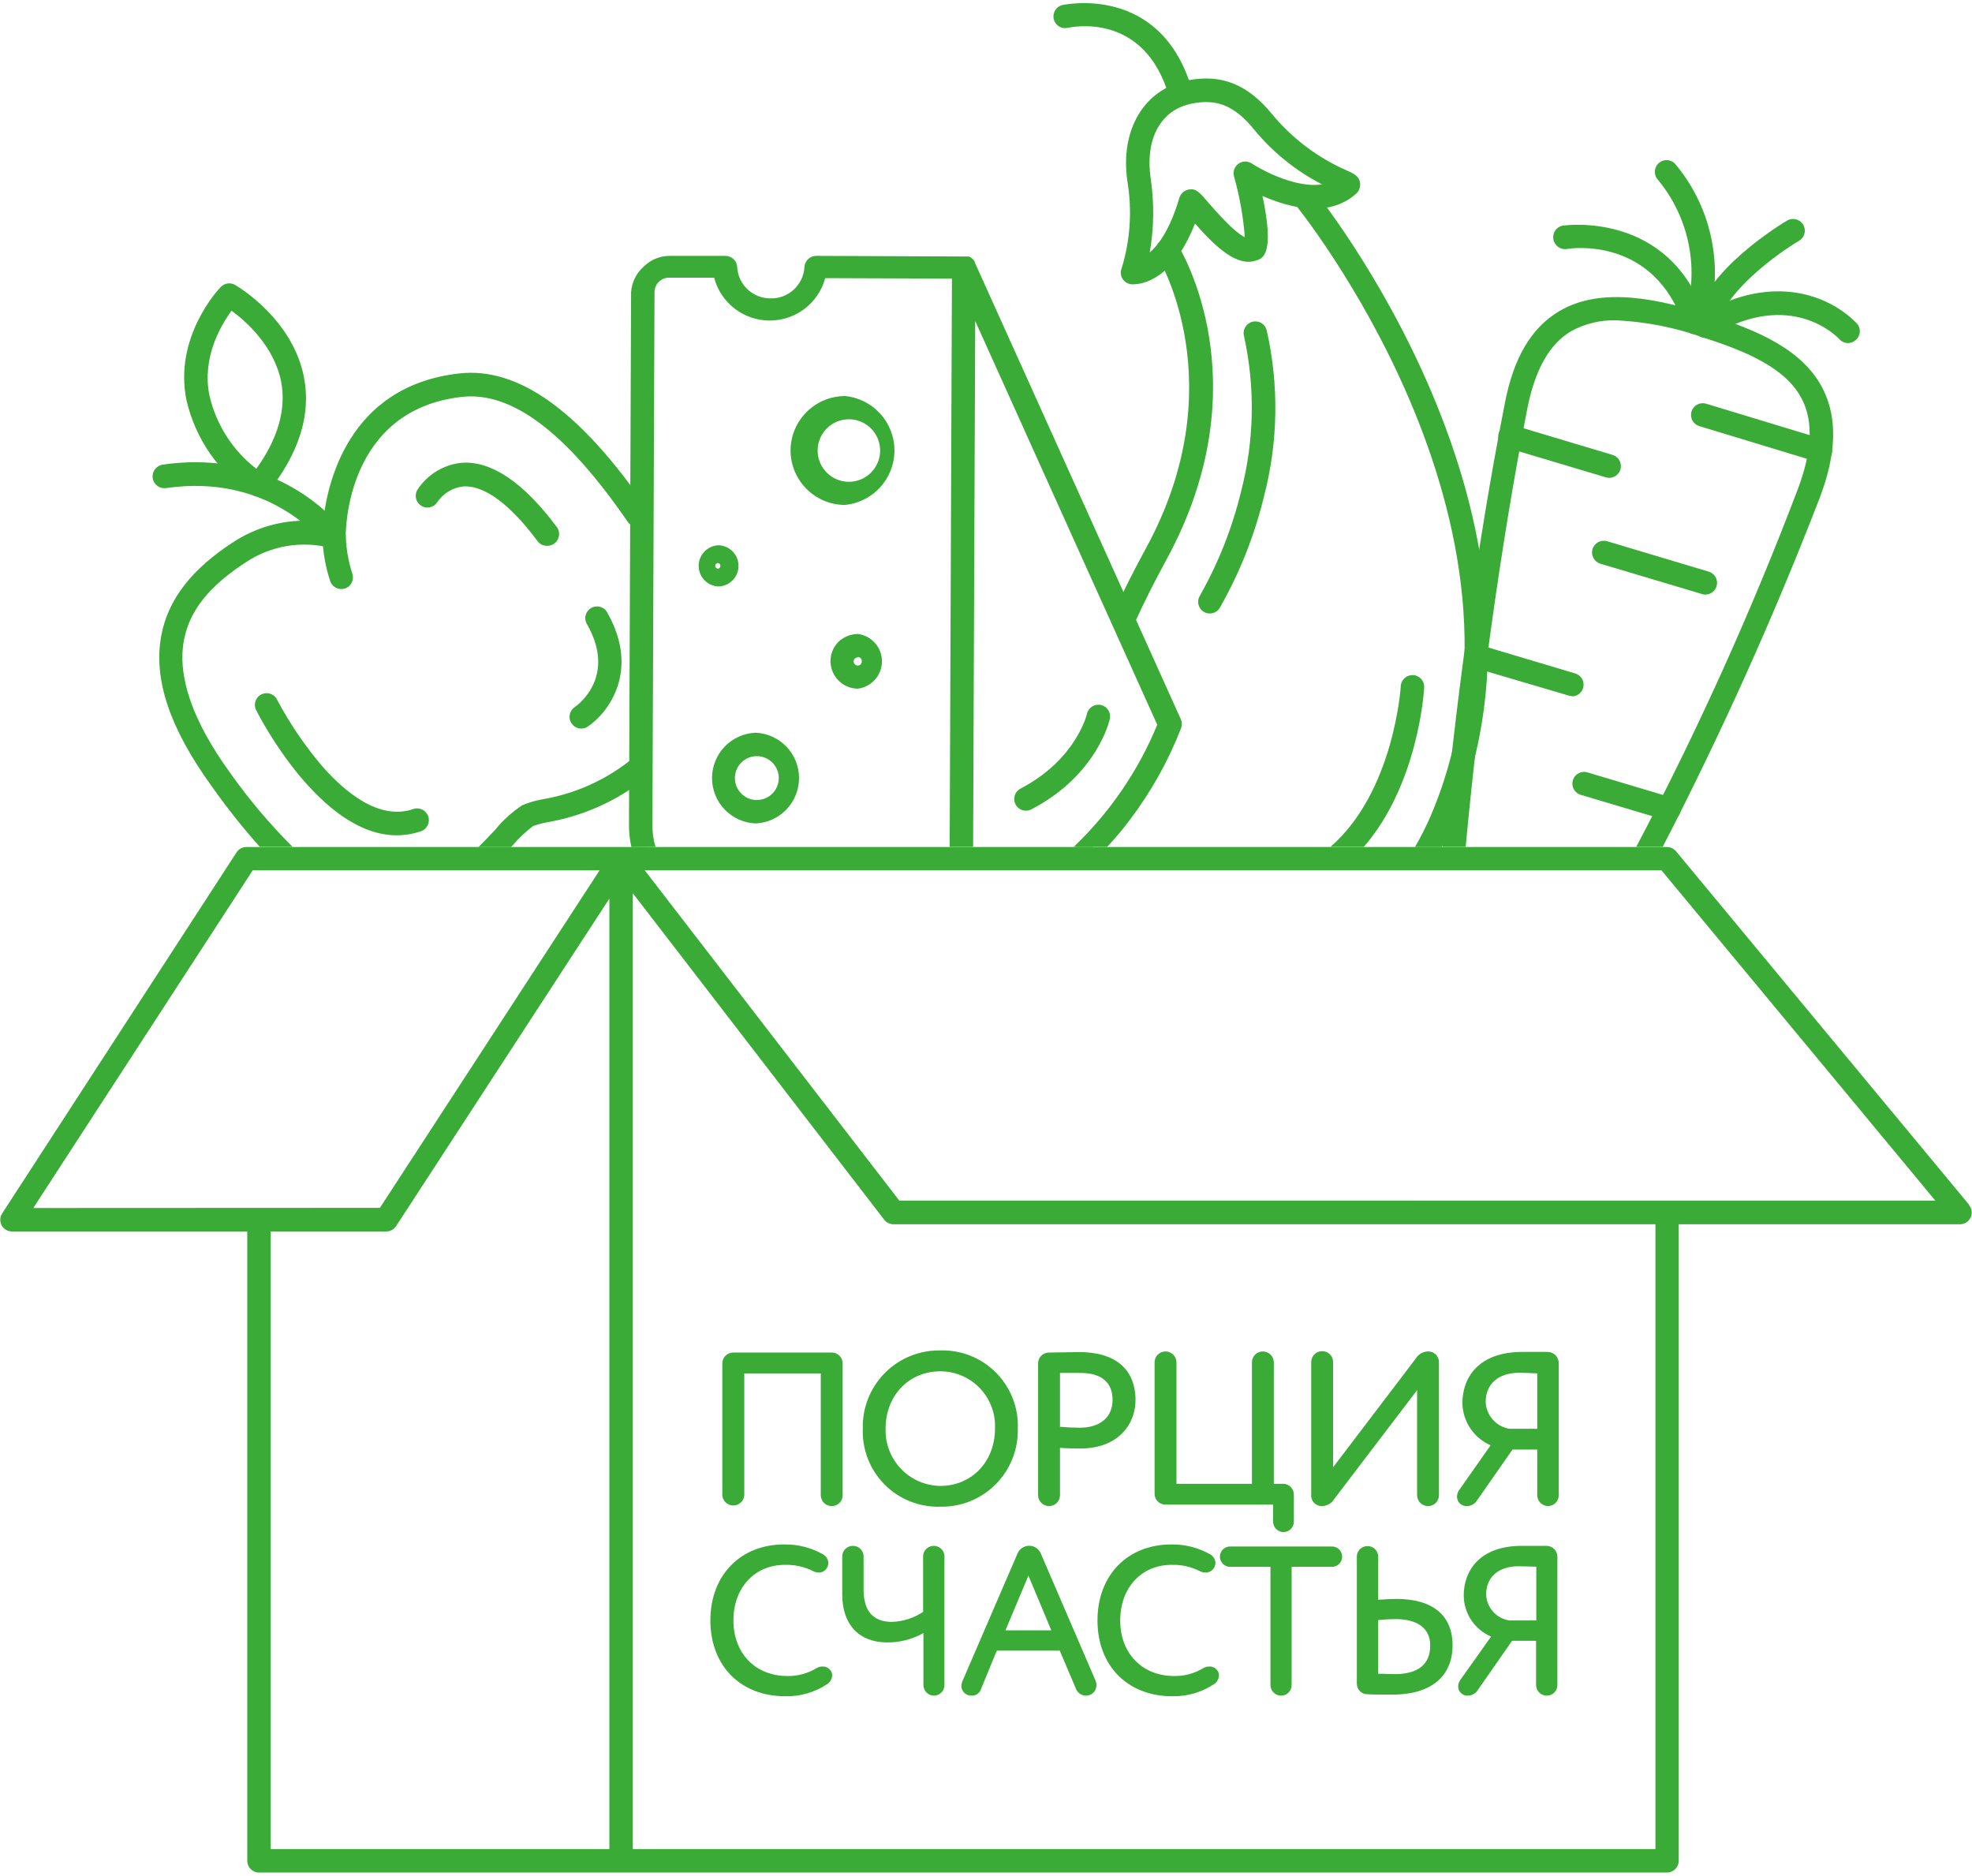
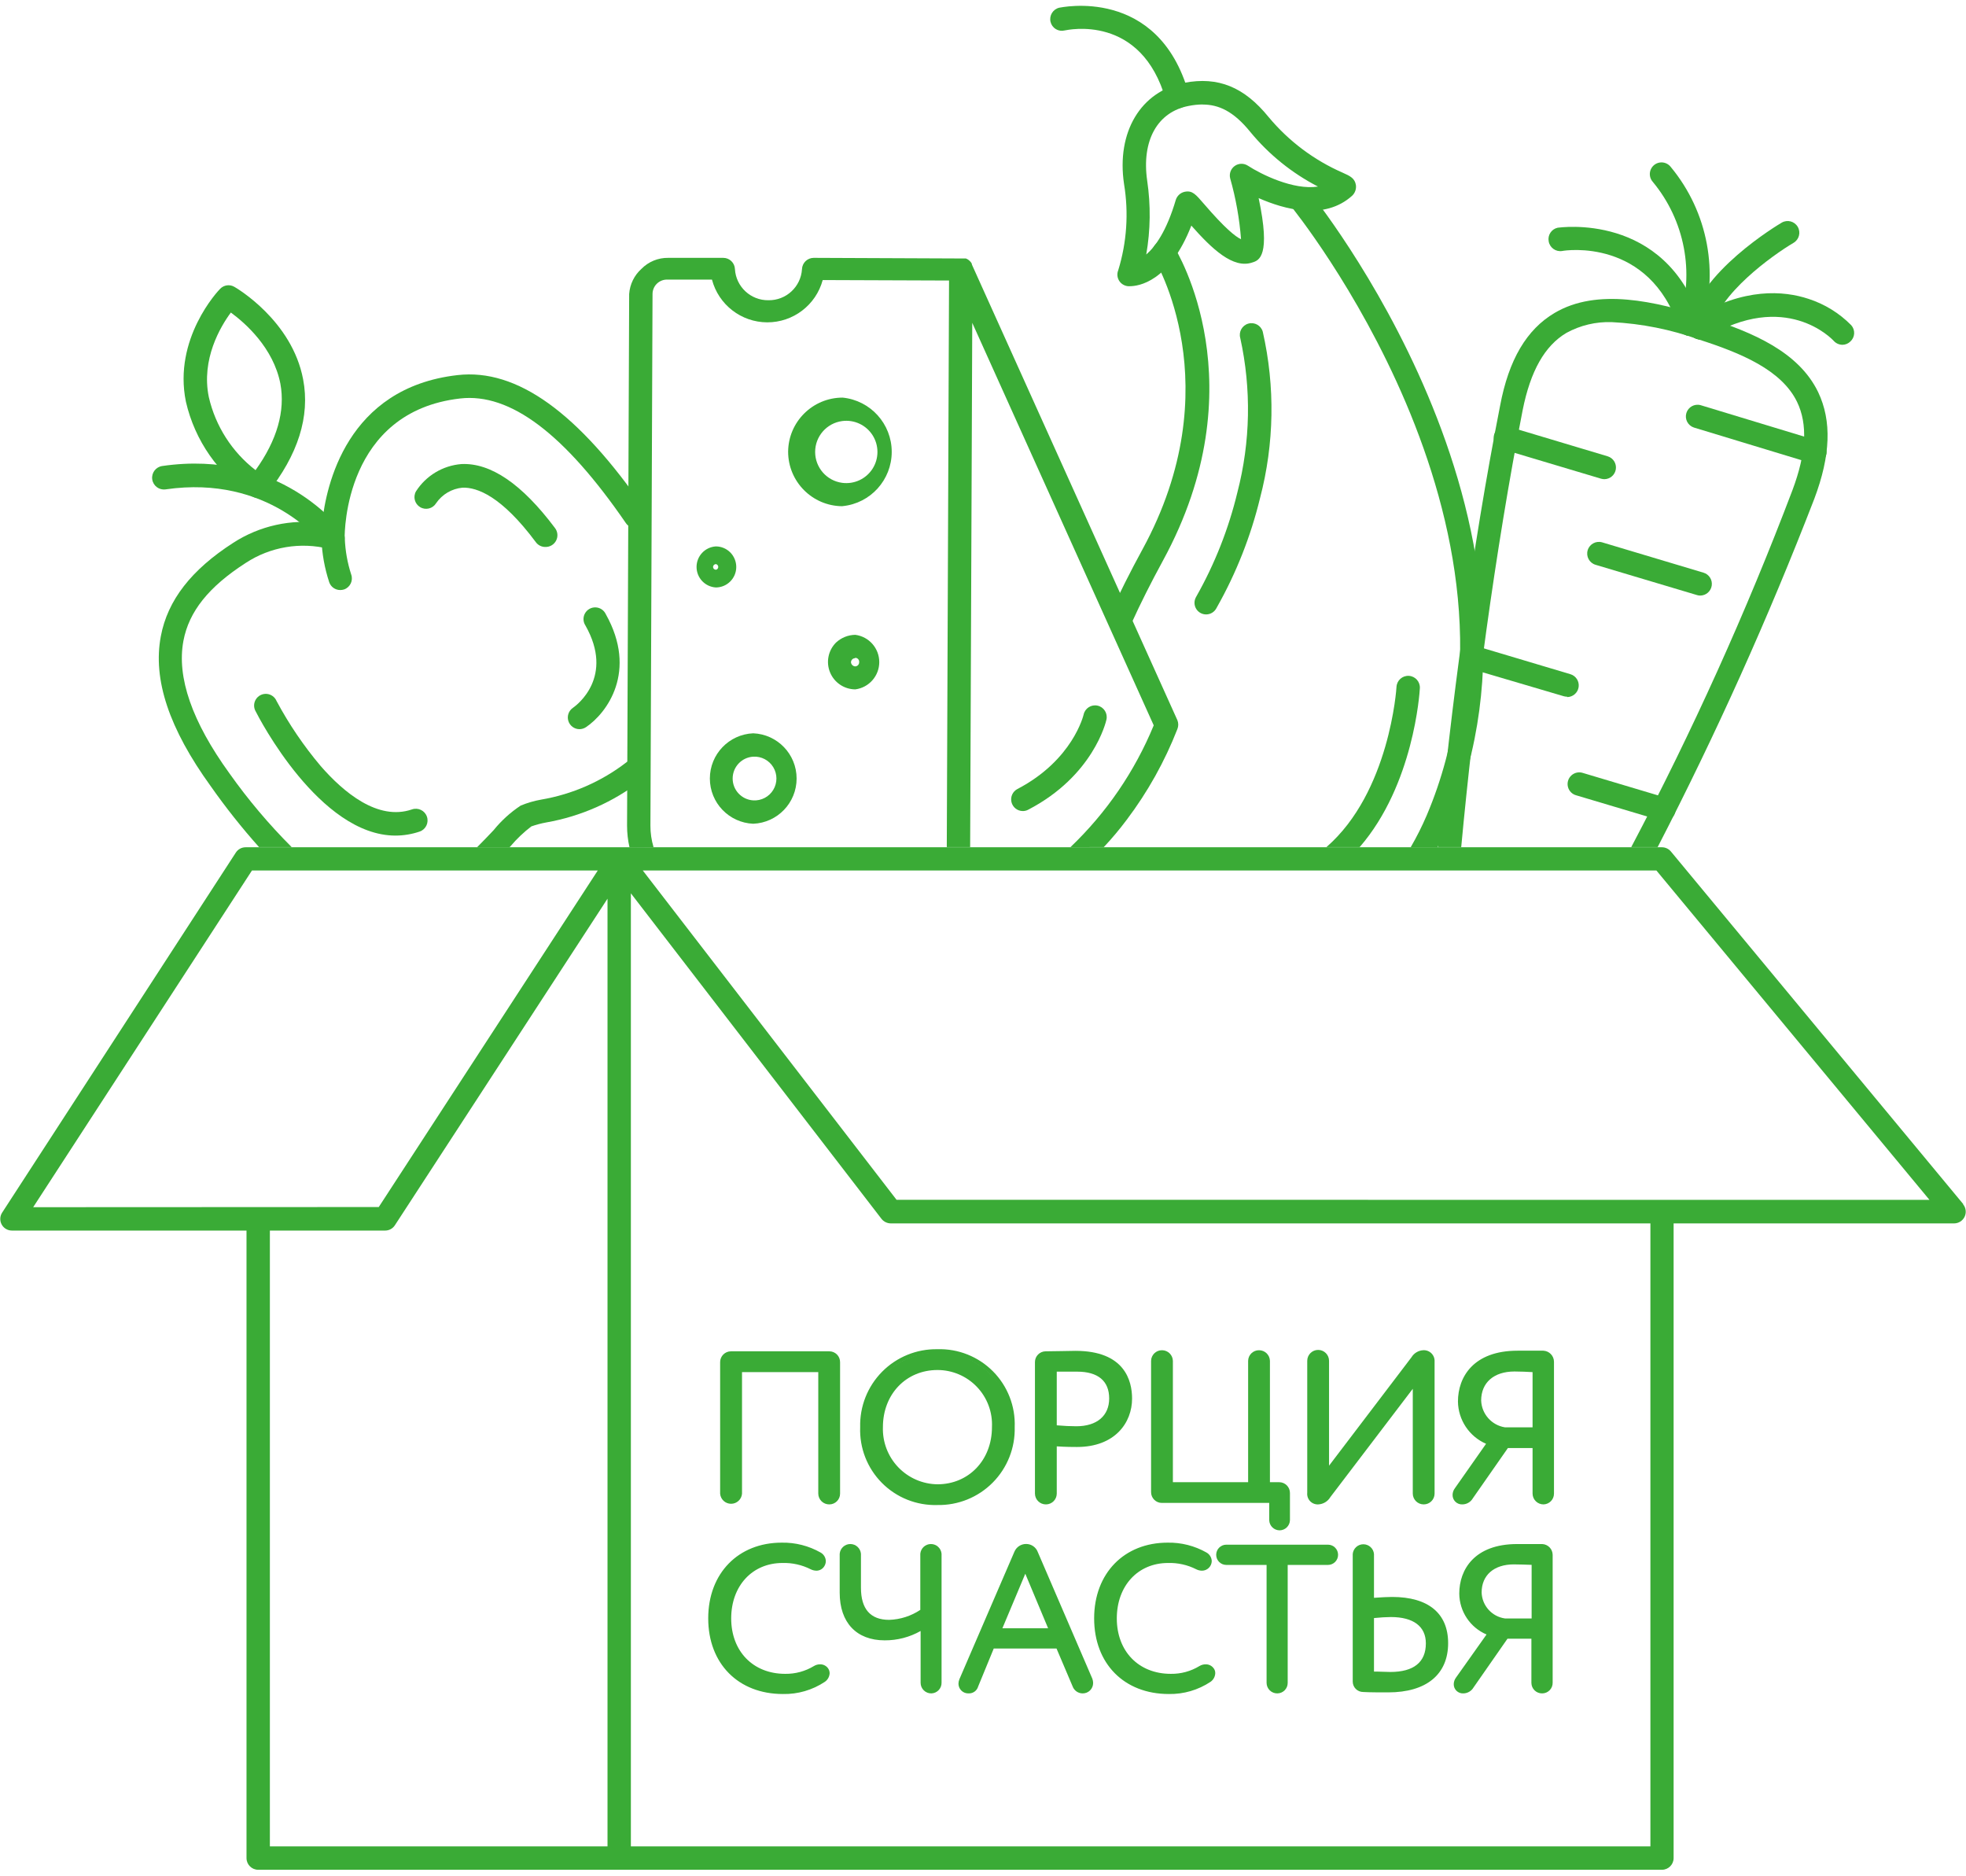
- <svg xmlns="http://www.w3.org/2000/svg" viewBox="0 0 252.42 239.27" width="204" height="194">
+ <svg xmlns="http://www.w3.org/2000/svg" viewBox="0 0 252.42 239.27" width="173" height="165">
  <defs>
    <style>
            .cls-1{fill:#3aab36}
        </style>
  </defs>
  <g id="Слой_2" data-name="Слой 2">
    <g id="Слой_1-2" data-name="Слой 1">
      <path class="cls-1" d="M252.08 153.84l-37.55-45.28a1.5 1.5 0 0 0-1.15-.54H31.54a1.49 1.49 0 0 0-1.26.68l-30 46.21a1.49 1.49 0 0 0 1.26 2.31h30.11v80.55a1.5 1.5 0 0 0 1.5 1.5h180.23a1.5 1.5 0 0 0 1.5-1.5V156.3h36a1.5 1.5 0 0 0 1.16-2.46zm-247.82.38L32.35 111h44.4l-28.12 43.2zM78 236.27H34.65v-79.05h14.8a1.48 1.48 0 0 0 1.25-.68L78 114.62zm133.9 0H81V113.93l32.18 41.79a1.54 1.54 0 0 0 1.19.58h97.53zm-96.79-83L82.53 111h130.14l35.06 42.28z" />
      <path class="cls-1" d="M106.47 173a1.14 1.14 0 0 1 1.14 1.14V191a1.15 1.15 0 0 1-2.3 0v-15.86H95V191a1.16 1.16 0 0 1-2.31 0v-16.89a1.15 1.15 0 0 1 1.16-1.11z" />
      <path class="cls-1" d="M106.48 192.37a1.4 1.4 0 0 1-1.42-1.39v-15.59h-9.79V191a1.41 1.41 0 0 1-2.81 0v-16.89a1.39 1.39 0 0 1 1.39-1.39h12.63a1.38 1.38 0 0 1 1.38 1.39V191a1.38 1.38 0 0 1-1.38 1.37zm-11.71-17.48h10.79V191a.91.91 0 0 0 .92.89.89.89 0 0 0 .88-.89v-16.89a.9.9 0 0 0-.88-.89H93.85a.91.91 0 0 0-.89.89V191a.91.91 0 0 0 1.81 0z" />
      <path class="cls-1" d="M110.69 182.45a9.67 9.67 0 1 1 9.67 9.75 9.46 9.46 0 0 1-9.67-9.75zm2.44 0a7.3 7.3 0 0 0 7.23 7.59c4.34 0 7.23-3.31 7.23-7.59a7.23 7.23 0 0 0-7.23-7.58c-4.12 0-7.23 3.13-7.23 7.58z" />
      <path class="cls-1" d="M120.36 192.45a9.63 9.63 0 0 1-9.92-10 9.75 9.75 0 0 1 9.92-10 9.63 9.63 0 0 1 9.92 10 9.74 9.74 0 0 1-9.92 10zm0-19.5a9.25 9.25 0 0 0-9.42 9.5 9.15 9.15 0 0 0 9.42 9.5 9.25 9.25 0 0 0 9.42-9.5 9.15 9.15 0 0 0-9.42-9.45zm0 17.34a7.59 7.59 0 0 1-7.48-7.84c0-4.54 3.15-7.83 7.48-7.83a7.49 7.49 0 0 1 7.48 7.83c0 4.55-3.14 7.84-7.48 7.84zm0-15.17c-4 0-7 3.08-7 7.33a7.1 7.1 0 0 0 7 7.34c4 0 7-3.09 7-7.34a7 7 0 0 0-7-7.33z" />
      <path class="cls-1" d="M138.08 172.91c5.42 0 7 2.93 7 5.88s-2.2 6-6.83 6c-.76 0-1.89 0-2.84-.11V191a1.15 1.15 0 0 1-2.3 0v-16.89a1.14 1.14 0 0 1 1.13-1.14c1.27-.03 2.98-.06 3.84-.06zm-2.65 9.54c.92.08 1.81.14 2.76.14 2.79 0 4.47-1.44 4.47-3.82s-1.35-3.69-4.36-3.69c-.76 0-2 0-2.87.06z" />
      <path class="cls-1" d="M134.29 192.37a1.4 1.4 0 0 1-1.41-1.39v-16.87a1.38 1.38 0 0 1 1.38-1.39c1.24 0 3-.06 3.82-.06 6.33 0 7.27 3.84 7.27 6.13 0 3.09-2.19 6.21-7.08 6.21-.34 0-1.48 0-2.59-.08V191a1.39 1.39 0 0 1-1.39 1.37zm3.79-19.21c-.87 0-2.57 0-3.81.06a.9.9 0 0 0-.89.89V191a.9.9 0 0 0 1.8 0v-6.61h.27c.93.08 2.07.1 2.82.1 4.86 0 6.58-3.07 6.58-5.71 0-2.09-.85-5.62-6.77-5.62zm.11 9.68c-.85 0-1.71-.05-2.78-.14h-.23v-7.79h.24c.88 0 2.11-.06 2.88-.06 3 0 4.61 1.4 4.61 3.94s-1.81 4.05-4.72 4.05zm-2.51-.62c.95.08 1.74.12 2.51.12 2.64 0 4.22-1.34 4.22-3.57s-1.42-3.44-4.11-3.44h-2.62z" />
      <path class="cls-1" d="M165.37 194.4a1.08 1.08 0 0 1-2.16 0v-2.47h-14a1.14 1.14 0 0 1-1.13-1.14v-16.85a1.15 1.15 0 0 1 2.3 0v15.82h10.12v-15.82a1.15 1.15 0 0 1 2.3 0v15.82h1.44a1.14 1.14 0 0 1 1.13 1.14z" />
      <path class="cls-1" d="M164.29 195.7a1.34 1.34 0 0 1-1.33-1.3v-2.22h-13.79a1.38 1.38 0 0 1-1.38-1.39v-16.85a1.39 1.39 0 0 1 1.41-1.36 1.4 1.4 0 0 1 1.39 1.36v15.58h9.66v-15.58a1.39 1.39 0 0 1 1.41-1.36 1.4 1.4 0 0 1 1.39 1.36v15.58h1.19a1.38 1.38 0 0 1 1.38 1.38v3.5a1.34 1.34 0 0 1-1.33 1.3zm-15.09-22.62a.9.9 0 0 0-.91.86v16.85a.89.89 0 0 0 .88.89h14.29v2.72a.83.83 0 0 0 1.66 0v-3.5a.89.89 0 0 0-.88-.88h-1.69v-16.08a.89.89 0 0 0-.89-.86.9.9 0 0 0-.91.86V190h-10.66v-16.06a.89.89 0 0 0-.89-.86z" />
      <path class="cls-1" d="M183.94 191a1.15 1.15 0 0 1-2.3 0v-14.21l-11 14.49a1.66 1.66 0 0 1-1.35.84 1.11 1.11 0 0 1-1.17-1.24v-16.94a1.15 1.15 0 0 1 1.17-1.11 1.14 1.14 0 0 1 1.13 1.11v14.2l11-14.49a1.62 1.62 0 0 1 1.3-.82 1.13 1.13 0 0 1 1.22 1.22z" />
      <path class="cls-1" d="M182.8 192.37a1.4 1.4 0 0 1-1.41-1.39v-13.45l-10.58 13.9a1.91 1.91 0 0 1-1.55.94 1.35 1.35 0 0 1-1.42-1.49v-16.94a1.4 1.4 0 0 1 2.8 0v13.46l10.58-13.91a1.88 1.88 0 0 1 1.5-.91 1.38 1.38 0 0 1 1.47 1.47V191a1.39 1.39 0 0 1-1.39 1.37zm-.91-16.32V191a.9.9 0 0 0 1.8 0v-16.95a.88.88 0 0 0-1-1c-.46 0-.75.27-1.1.72l-11.48 15.08v-14.91a.88.88 0 0 0-.88-.86.91.91 0 0 0-.92.86v16.94c0 .45.16 1 .92 1 .43 0 .75-.2 1.15-.74z" />
      <path class="cls-1" d="M198.18 172.94a1.17 1.17 0 0 1 1.14 1.17V191a1.15 1.15 0 0 1-2.3 0v-6.09h-3.55l-4.58 6.55a1.31 1.31 0 0 1-1.13.68.94.94 0 0 1-1-1 1.2 1.2 0 0 1 .25-.71l4.22-6a5.69 5.69 0 0 1-3.74-5.31c0-3.41 2.28-6.28 7.4-6.28.91.05 2.21.1 3.29.1zm-1.16 2.2c-.62 0-1.76-.08-2.57-.08-3 0-4.53 1.73-4.53 4a3.84 3.84 0 0 0 3.28 3.68h3.8z" />
      <path class="cls-1" d="M198.19 192.37a1.4 1.4 0 0 1-1.42-1.39v-5.84h-3.17l-4.5 6.45a1.56 1.56 0 0 1-1.34.78 1.2 1.2 0 0 1-1.26-1.22 1.47 1.47 0 0 1 .3-.86l4-5.7a6 6 0 0 1-3.61-5.42c0-3.16 2-6.53 7.65-6.53h3.31a1.43 1.43 0 0 1 1.37 1.42V191a1.38 1.38 0 0 1-1.33 1.37zm-4.85-7.73h3.93V191a.91.91 0 0 0 .92.89.89.89 0 0 0 .88-.89v-16.89a.92.92 0 0 0-.89-.92h-3.3c-4.48 0-7.15 2.25-7.15 6a5.49 5.49 0 0 0 3.59 5.08l.29.12-4.41 6.22a1 1 0 0 0-.2.56.7.7 0 0 0 .76.72 1.07 1.07 0 0 0 .93-.56zm3.93-1.67h-4.07a4.11 4.11 0 0 1-3.53-3.93c0-2.57 1.88-4.23 4.78-4.23.75 0 1.75 0 2.41.07h.41zm-2.82-7.66c-2.64 0-4.28 1.42-4.28 3.73a3.62 3.62 0 0 0 3.07 3.44h3.53v-7.09c-.66-.04-1.61-.08-2.32-.08z" />
      <path class="cls-1" d="M104.12 200.47a7.68 7.68 0 0 0-3.73-.84c-4 0-6.84 3-6.84 7.37s2.92 7.36 7.18 7.36a7.14 7.14 0 0 0 3.81-1 1.29 1.29 0 0 1 .66-.18 1 1 0 0 1 .79.37.82.82 0 0 1 .19.52 1.19 1.19 0 0 1-.5.9 9.19 9.19 0 0 1-5.16 1.52c-5.52 0-9.34-3.73-9.34-9.46 0-5.29 3.42-9.47 9.18-9.47a9.51 9.51 0 0 1 4.84 1.23 1.07 1.07 0 0 1 .55.9 1 1 0 0 1-.15.5.92.92 0 0 1-.84.47 1.35 1.35 0 0 1-.64-.19z" />
      <path class="cls-1" d="M100.52 216.71c-5.73 0-9.59-3.9-9.59-9.71s3.88-9.72 9.43-9.72a9.73 9.73 0 0 1 5 1.27 1.3 1.3 0 0 1 .67 1.11 1.28 1.28 0 0 1-.19.64 1.19 1.19 0 0 1-1 .58 1.72 1.72 0 0 1-.75-.18 7.56 7.56 0 0 0-3.62-.81c-3.88 0-6.59 2.93-6.59 7.12s2.79 7.11 6.93 7.11a6.92 6.92 0 0 0 3.69-1 1.48 1.48 0 0 1 .78-.22 1.23 1.23 0 0 1 1 .46 1.1 1.1 0 0 1 .24.68 1.42 1.42 0 0 1-.61 1.1 9.36 9.36 0 0 1-5.39 1.57zm-.16-18.93c-5.34 0-8.93 3.7-8.93 9.22s3.66 9.21 9.09 9.21a8.86 8.86 0 0 0 5-1.48.9.9 0 0 0 .4-.69.57.57 0 0 0-.13-.36.74.74 0 0 0-.6-.28.93.93 0 0 0-.52.15 7.49 7.49 0 0 1-4 1.06c-4.44 0-7.43-3.06-7.43-7.61s2.92-7.62 7.09-7.62a8 8 0 0 1 3.85.87 1.11 1.11 0 0 0 .52.13.67.67 0 0 0 .62-.35.7.7 0 0 0 .12-.37.85.85 0 0 0-.43-.69 9.27 9.27 0 0 0-4.65-1.19z" />
      <path class="cls-1" d="M114.16 207.47a7.9 7.9 0 0 0 4.29-1.39v-7.34a1.12 1.12 0 0 1 2.23 0v16.54a1.12 1.12 0 0 1-2.23 0v-7.13a8.67 8.67 0 0 1-4.87 1.42c-2.92 0-5.52-1.58-5.52-5.86v-5a1.12 1.12 0 0 1 2.23 0v4.36c0 3.22 1.63 4.4 3.87 4.4z" />
      <path class="cls-1" d="M119.58 216.63a1.36 1.36 0 0 1-1.38-1.35v-6.66a9.26 9.26 0 0 1-4.62 1.2c-3.61 0-5.77-2.28-5.77-6.11v-5a1.37 1.37 0 0 1 2.73 0v4.36c0 2.73 1.22 4.12 3.62 4.12a7.63 7.63 0 0 0 4-1.28v-7.2a1.37 1.37 0 0 1 2.73 0v16.54a1.35 1.35 0 0 1-1.31 1.38zm-.88-9v7.62a.87.87 0 0 0 1.73 0v-16.51a.85.85 0 0 0-.85-.83.87.87 0 0 0-.88.83v7.47l-.11.07a8.15 8.15 0 0 1-4.43 1.44c-1.88 0-4.12-.8-4.12-4.62v-4.36a.85.85 0 0 0-.85-.83.87.87 0 0 0-.88.83v5c0 5.07 3.69 5.61 5.27 5.61a8.43 8.43 0 0 0 4.72-1.35z" />
      <path class="cls-1" d="M135.77 210.62h-8.39l-2.11 5a1 1 0 0 1-1 .73 1 1 0 0 1-1-1 1.53 1.53 0 0 1 .11-.47l7-16.34a1.36 1.36 0 0 1 1.28-.89 1.34 1.34 0 0 1 1.27.89l7 16.26a1.36 1.36 0 0 1 .08.44 1.08 1.08 0 0 1-1.08 1.13 1.12 1.12 0 0 1-1-.73zm-4.18-10l-3.32 7.86h6.63z" />
      <path class="cls-1" d="M139 216.63a1.37 1.37 0 0 1-1.28-.89l-2.07-4.87h-8.06l-2 4.87a1.22 1.22 0 0 1-1.23.89 1.25 1.25 0 0 1-1.3-1.27 1.69 1.69 0 0 1 .12-.55l7.06-16.36a1.62 1.62 0 0 1 1.52-1 1.59 1.59 0 0 1 1.49 1.05l7 16.25a1.64 1.64 0 0 1 .1.54 1.33 1.33 0 0 1-1.35 1.34zm-11.74-6.26h8.72l2.2 5.18a.87.87 0 0 0 .82.58.83.83 0 0 0 .83-.88 1 1 0 0 0-.07-.36l-7-16.24a1.11 1.11 0 0 0-2.1 0l-7 16.32a1.39 1.39 0 0 0-.09.38.75.75 0 0 0 .8.77c.32 0 .58-.09.77-.58zm8.07-1.6h-7.43l3.69-8.76zm-6.63-.5h5.87l-2.93-7z" />
      <path class="cls-1" d="M153.67 200.47a7.74 7.74 0 0 0-3.74-.84c-4 0-6.83 3-6.83 7.37s2.92 7.36 7.18 7.36a7.14 7.14 0 0 0 3.81-1 1.27 1.27 0 0 1 .66-.18 1 1 0 0 1 .79.37.8.8 0 0 1 .18.52 1.16 1.16 0 0 1-.5.9 9.16 9.16 0 0 1-5.15 1.52c-5.53 0-9.34-3.73-9.34-9.46 0-5.29 3.42-9.47 9.18-9.47a9.54 9.54 0 0 1 4.84 1.23 1.09 1.09 0 0 1 .55.9.89.89 0 0 1-.16.5.92.92 0 0 1-.84.47 1.34 1.34 0 0 1-.63-.19z" />
      <path class="cls-1" d="M150.07 216.71c-5.74 0-9.59-3.9-9.59-9.71s3.88-9.72 9.43-9.72a9.75 9.75 0 0 1 5 1.27 1.32 1.32 0 0 1 .67 1.11 1.26 1.26 0 0 1-1.25 1.22 1.65 1.65 0 0 1-.74-.18 7.53 7.53 0 0 0-3.62-.81c-3.87 0-6.58 2.93-6.58 7.12s2.78 7.11 6.93 7.11a6.88 6.88 0 0 0 3.68-1 1.51 1.51 0 0 1 .79-.22 1.23 1.23 0 0 1 1 .46 1 1 0 0 1 .24.68 1.41 1.41 0 0 1-.6 1.1 9.38 9.38 0 0 1-5.36 1.57zm-.16-18.93c-5.34 0-8.93 3.7-8.93 9.22s3.65 9.21 9.09 9.21a8.86 8.86 0 0 0 5-1.48.92.92 0 0 0 .39-.69.52.52 0 0 0-.13-.36.73.73 0 0 0-.59-.28 1 1 0 0 0-.53.15 7.55 7.55 0 0 1-3.94 1.06c-4.45 0-7.43-3.06-7.43-7.61s2.91-7.62 7.08-7.62a8 8 0 0 1 3.85.87 1.14 1.14 0 0 0 .52.13.69.69 0 0 0 .63-.35.7.7 0 0 0 .12-.37.86.86 0 0 0-.44-.69 9.23 9.23 0 0 0-4.69-1.19z" />
      <path class="cls-1" d="M165.08 215.28a1.12 1.12 0 0 1-2.23 0v-15.39h-5.42a1.05 1.05 0 0 1 0-2.1h13.07a1.05 1.05 0 0 1 0 2.1h-5.42z" />
      <path class="cls-1" d="M164 216.63a1.36 1.36 0 0 1-1.38-1.35v-15.14h-5.17a1.3 1.3 0 0 1 0-2.6h13.05a1.3 1.3 0 0 1 0 2.6h-5.17v15.14a1.34 1.34 0 0 1-1.33 1.35zM157.43 198a.8.8 0 0 0 0 1.6h5.67v15.64a.87.87 0 0 0 1.73 0v-15.6h5.67a.8.8 0 0 0 0-1.6z" />
      <path class="cls-1" d="M175 216.2a1.09 1.09 0 0 1-1.1-1.1v-16.36a1.12 1.12 0 0 1 2.23 0v5.89c1-.08 2-.13 2.58-.13 4.76 0 6.94 2.21 6.94 5.68 0 3.86-2.73 6.07-7.44 6.07-1.07 0-2.21-.02-3.21-.05zm1.13-2.13c.71 0 1.5.08 2.34.08 3 0 4.82-1.26 4.82-3.92 0-2.39-1.77-3.63-4.74-3.63a21.91 21.91 0 0 0-2.42.16z" />
      <path class="cls-1" d="M178.24 216.5c-1.18 0-2.4 0-3.21-.05a1.34 1.34 0 0 1-1.35-1.35v-16.36a1.37 1.37 0 0 1 2.73 0v5.62c1-.07 1.79-.11 2.33-.11 4.64 0 7.19 2.1 7.19 5.93 0 4.02-2.8 6.32-7.69 6.32zm-3.18-18.59a.87.87 0 0 0-.88.83v16.36a.84.84 0 0 0 .85.85c.81 0 2 .05 3.2.05 4.57 0 7.19-2.12 7.19-5.82s-2.31-5.43-6.69-5.43c-.57 0-1.51 0-2.56.13h-.27v-6.16a.85.85 0 0 0-.84-.81zm3.44 16.49c-.61 0-1.19 0-1.74-.05h-.85v-7.77h.22a23.42 23.42 0 0 1 2.45-.16c3.17 0 5 1.42 5 3.88-.01 2.62-1.81 4.1-5.08 4.1zm-2.09-.57h.37c.54 0 1.12.05 1.72.05 3 0 4.57-1.24 4.57-3.67 0-2.18-1.6-3.38-4.49-3.38-.58 0-1.38.05-2.17.13z" />
      <path class="cls-1" d="M198 197.76a1.15 1.15 0 0 1 1.11 1.14v16.38a1.12 1.12 0 0 1-2.24 0v-5.92h-3.45l-4.42 6.37a1.27 1.27 0 0 1-1.1.65.91.91 0 0 1-1-.94 1.2 1.2 0 0 1 .24-.69l4.1-5.78a5.55 5.55 0 0 1-3.63-5.16c0-3.31 2.21-6.1 7.18-6.1.87 0 2.13.05 3.21.05zm-1.13 2.13c-.6 0-1.71-.07-2.5-.07-2.86 0-4.39 1.68-4.39 3.86a3.73 3.73 0 0 0 3.18 3.58h3.71z" />
      <path class="cls-1" d="M198 216.63a1.36 1.36 0 0 1-1.38-1.35v-5.67h-3.07l-4.36 6.26a1.54 1.54 0 0 1-1.31.76 1.17 1.17 0 0 1-1.23-1.19 1.45 1.45 0 0 1 .29-.84l3.92-5.53a5.76 5.76 0 0 1-3.5-5.26c0-3.07 1.95-6.35 7.43-6.35H198a1.4 1.4 0 0 1 1.35 1.38v16.39a1.35 1.35 0 0 1-1.35 1.4zm-4.7-7.52h3.82v6.17a.87.87 0 0 0 1.74 0v-16.39a.88.88 0 0 0-.86-.89h-3.21c-4.34 0-6.93 2.19-6.93 5.85a5.34 5.34 0 0 0 3.48 4.93l.29.11-4.29 6.05a1 1 0 0 0-.19.54.66.66 0 0 0 .73.69 1 1 0 0 0 .89-.54zm3.82-1.6h-4a4 4 0 0 1-3.43-3.83c0-2.5 1.82-4.11 4.64-4.11.7 0 1.64 0 2.26.06h.49zm-2.75-7.44c-2.55 0-4.14 1.38-4.14 3.61a3.48 3.48 0 0 0 3 3.33h3.42v-6.88c-.65-.02-1.65-.06-2.31-.06z" />
      <path class="cls-1" d="M143.88 80.21a1.57 1.57 0 0 1-.62-.13 1.51 1.51 0 0 1-.74-2c1.2-2.65 2.6-5.43 4.15-8.27 11.47-21 1.6-37.18 1.5-37.34a1.5 1.5 0 0 1 2.54-1.6c.45.72 10.89 17.83-1.41 40.38-1.51 2.77-2.88 5.49-4.05 8.07a1.49 1.49 0 0 1-1.37.89z" />
      <path class="cls-1" d="M145.05 36h-.21a1.51 1.51 0 0 1-1.15-.7 1.48 1.48 0 0 1-.12-1.34 24.22 24.22 0 0 0 .75-11.07c-1-6.69 2.15-11.9 7.73-13 4.35-.83 7.7.53 10.85 4.42a25.86 25.86 0 0 0 9.47 7.11c1 .44 1.59.74 1.72 1.61a1.58 1.58 0 0 1-.49 1.36c-3.54 3.19-8.7 1.75-12 .3 1.58 7.43.06 8-.8 8.26-2.47.86-5.2-1.74-7.84-4.73-2.84 7.28-6.84 7.78-7.91 7.78zm9.37-23.33a9.52 9.52 0 0 0-1.81.19c-4 .77-6.06 4.44-5.32 9.59a29.79 29.79 0 0 1-.12 9.48c1.16-1 2.61-3 3.79-7a1.54 1.54 0 0 1 1.14-1.05c1-.2 1.41.32 2.51 1.59 2.64 3.07 4 4.16 4.73 4.5a39.74 39.74 0 0 0-1.39-7.8 1.5 1.5 0 0 1 2.27-1.64c1.67 1.09 5.84 3.17 9 2.68a27.77 27.77 0 0 1-8.68-7c-2.17-2.69-4.1-3.53-6.12-3.53zm-2.09-1.28z" />
      <path class="cls-1" d="M151.14 13.2a1.51 1.51 0 0 1-1.45-1.09c-3.14-11.15-12.64-9-13-8.94a1.49 1.49 0 0 1-1.81-1.11A1.51 1.51 0 0 1 136 .25c.12 0 12.7-2.84 16.62 11a1.49 1.49 0 0 1-1 1.85 1.39 1.39 0 0 1-.48.1z" />
      <path class="cls-1" d="M154.87 78.13a1.49 1.49 0 0 1-1.32-2.21l.06-.11a51.74 51.74 0 0 0 5.26-13.34 42.52 42.52 0 0 0 .37-19.82 1.5 1.5 0 0 1 2.89-.81 44.93 44.93 0 0 1-.35 21.36 54.82 54.82 0 0 1-5.53 14l-.06.11a1.49 1.49 0 0 1-1.32.82z" />
      <path class="cls-1" d="M108.13 64.24a7 7 0 0 1-6.94-7 7 7 0 0 1 7-6.94 7 7 0 0 1 0 13.93zm0-10.93a4 4 0 0 0 0 7.93 4 4 0 1 0 0-7.93z" />
      <path class="cls-1" d="M96.71 105a5.81 5.81 0 0 1 0-11.61 5.81 5.81 0 0 1 0 11.61zm0-8.61a2.81 2.81 0 0 0 0 5.61 2.81 2.81 0 1 0 0-5.61z" />
      <path class="cls-1" d="M109.79 87.75a3.52 3.52 0 0 1-2.46-6 3.7 3.7 0 0 1 2.49-1 3.53 3.53 0 0 1 0 7zm0-4a.53.53 0 0 0-.53.52.58.58 0 0 0 .53.53.52.52 0 0 0 .52-.52.51.51 0 0 0-.52-.58z" />
      <path class="cls-1" d="M91.91 74.67a2.64 2.64 0 0 1 0-5.27 2.62 2.62 0 0 1 1.86.78 2.65 2.65 0 0 1 .76 1.87 2.63 2.63 0 0 1-2.63 2.62zm0-3a.36.36 0 0 0-.25.11.36.36 0 0 0-.11.26.34.34 0 0 0 .11.25c.06.07.17.08.25.11a.37.37 0 0 0 0-.73z" />
      <path class="cls-1" d="M131.32 103.37a1.5 1.5 0 0 1-.69-2.83c7.12-3.71 8.49-9.5 8.5-9.56a1.5 1.5 0 1 1 2.93.65c-.06.29-1.69 7.23-10.05 11.57a1.44 1.44 0 0 1-.69.17z" />
      <path class="cls-1" d="M42.73 69.88a1.49 1.49 0 0 1-1.21-.61c-.3-.4-7-9.12-20.26-7.19a1.5 1.5 0 0 1-.43-3c15.14-2.2 22.79 8 23.1 8.38a1.5 1.5 0 0 1-1.2 2.39z" />
      <path class="cls-1" d="M33.12 63.18a1.54 1.54 0 0 1-.77-.21 19.78 19.78 0 0 1-8.48-12.14c-1.66-8.09 4.13-14.24 4.39-14.49a1.49 1.49 0 0 1 1.83-.26c.3.17 7.41 4.34 8.83 11.88.91 4.75-.65 9.68-4.62 14.66a1.53 1.53 0 0 1-1.18.56zm-3.48-23.8c-1.34 1.81-3.83 6-2.83 10.85a16.55 16.55 0 0 0 6 9.38C35.58 55.76 36.64 52 36 48.52c-.9-4.63-4.54-7.81-6.36-9.14z" />
      <path class="cls-1" d="M50.78 106.52c-9.76 0-17.58-15.2-17.94-15.92a1.5 1.5 0 1 1 2.67-1.35 48.2 48.2 0 0 0 5.67 8.35c2.93 3.36 7.33 7.06 11.71 5.56a1.5 1.5 0 0 1 1 2.84 9.73 9.73 0 0 1-3.11.52z" />
      <path class="cls-1" d="M74.4 92.86a1.5 1.5 0 0 1-.84-2.74c.56-.39 5.32-4 1.61-10.56a1.5 1.5 0 1 1 2.61-1.46c4.12 7.34.14 12.7-2.54 14.5a1.54 1.54 0 0 1-.84.26z" />
      <path class="cls-1" d="M70 69.47a1.49 1.49 0 0 1-1.2-.61c-4.42-5.94-7.56-7.06-9.41-7a4.61 4.61 0 0 0-3.4 2 1.5 1.5 0 0 1-2.58-1.53 7.65 7.65 0 0 1 5.83-3.5c3.76-.18 7.78 2.56 12 8.19A1.51 1.51 0 0 1 70 69.47z" />
      <path class="cls-1" d="M43.68 75a1.49 1.49 0 0 1-1.41-1 20.23 20.23 0 0 1-1-5.56 1.5 1.5 0 0 1 3-.07 17.08 17.08 0 0 0 .82 4.63 1.5 1.5 0 0 1-.9 1.92 1.52 1.52 0 0 1-.51.08z" />
      <path class="cls-1" d="M217 42.38a1.6 1.6 0 0 1-.53-.09 1.5 1.5 0 0 1-.87-1.94 18.72 18.72 0 0 0-3.39-17.74 1.5 1.5 0 1 1 2.31-1.91 21.73 21.73 0 0 1 3.88 20.72 1.48 1.48 0 0 1-1.4.96z" />
      <path class="cls-1" d="M236.56 43.52a1.52 1.52 0 0 1-1.11-.49c-.26-.29-6.22-6.55-16.37-.42a1.5 1.5 0 0 1-1.56-2.61c6.4-3.86 11.51-3.42 14.67-2.38a13.61 13.61 0 0 1 5.49 3.38 1.49 1.49 0 0 1-.12 2.11 1.47 1.47 0 0 1-1 .41z" />
      <path class="cls-1" d="M218.3 42.83h-.25a1.5 1.5 0 0 1-1.23-1.73c1.15-6.86 11.5-13 11.94-13.26a1.5 1.5 0 1 1 1.52 2.59c-2.66 1.57-9.74 6.62-10.5 11.16a1.51 1.51 0 0 1-1.48 1.24z" />
      <path class="cls-1" d="M217 42.38a1.5 1.5 0 0 1-1.43-1c-3.79-11.59-14.56-10-15-9.9a1.51 1.51 0 0 1-1.73-1.24 1.5 1.5 0 0 1 1.16-1.75c.14 0 13.78-2.08 18.35 11.93a1.49 1.49 0 0 1-1 1.89 1.47 1.47 0 0 1-.35.07z" />
      <path class="cls-1" d="M206 60.77a1.65 1.65 0 0 1-.43-.06l-12.72-3.8a1.5 1.5 0 0 1 .86-2.88l12.72 3.81a1.5 1.5 0 0 1-.43 2.93z" />
      <path class="cls-1" d="M218.29 75.71a1.25 1.25 0 0 1-.43-.07l-13-3.88a1.5 1.5 0 0 1 .85-2.88l13 3.89a1.5 1.5 0 0 1-.42 2.94z" />
      <path class="cls-1" d="M233 58.79a1.29 1.29 0 0 1-.43-.07l-15.09-4.58a1.5 1.5 0 0 1 .87-2.87l15.09 4.58a1.5 1.5 0 0 1-.44 2.94z" />
      <path class="cls-1" d="M201.2 88.69a1.54 1.54 0 0 1-.43-.06L188.46 85a1.5 1.5 0 0 1 .86-2.87l12.3 3.67a1.5 1.5 0 0 1-.42 2.94z" />
      <path class="cls-1" d="M213.67 104.65a1.54 1.54 0 0 1-.43-.06l-10.83-3.23a1.5 1.5 0 1 1 .86-2.87l10.82 3.23a1.5 1.5 0 0 1-.42 2.93z" />
      <path class="cls-1" d="M68.22 105.34a12.52 12.52 0 0 1 1.93-.51 27.72 27.72 0 0 0 12.18-5.39 1.5 1.5 0 0 0-1.91-2.32 24.75 24.75 0 0 1-10.93 4.78 12.5 12.5 0 0 0-2.64.77 15.39 15.39 0 0 0-3.47 3.15c-.64.67-1.35 1.43-2.13 2.2h4.17l.14-.15a16.91 16.91 0 0 1 2.66-2.53z" />
      <path class="cls-1" d="M33.26 108h4.19a73.27 73.27 0 0 1-8-9.48c-4.79-6.62-6.78-12.33-5.9-17 .71-3.77 3.25-6.94 8-10a13.5 13.5 0 0 1 10.7-1.8 1.5 1.5 0 0 0 2-1.44c0-.66 0-16.18 14.84-17.87 6.41-.73 13.37 4.51 21.27 16a1.5 1.5 0 0 0 2.48-1.7c-8.6-12.51-16.48-18.17-24.09-17.3-14.26 1.62-16.9 14.24-17.39 19a16.75 16.75 0 0 0-11.4 2.52c-5.4 3.47-8.44 7.38-9.31 12-1.05 5.55 1.05 11.85 6.42 19.27a85.36 85.36 0 0 0 6.19 7.8z" />
      <path class="cls-1" d="M83.91 108a9.38 9.38 0 0 1-.4-2.75L83.78 37a1.85 1.85 0 0 1 1.86-1.85h5.77a7.36 7.36 0 0 0 14.22.06l16.22.06-.29 72.73h3l.27-67.3 23.3 51.67A45.61 45.61 0 0 1 137.44 108h4.28a41.26 41.26 0 0 0 2.95-3.52 48.74 48.74 0 0 0 6.5-11.64 1.52 1.52 0 0 0 0-1.13l-26.39-58.5a.35.35 0 0 0 0-.08.65.65 0 0 0-.09-.16l-.08-.1-.11-.12-.11-.09-.11-.09-.12-.06-.14-.07h-.55l-19-.08a1.51 1.51 0 0 0-1.5 1.44 4.25 4.25 0 0 1-4.31 4 4.25 4.25 0 0 1-4.3-4 1.5 1.5 0 0 0-1.5-1.44H85.8a4.71 4.71 0 0 0-3.44 1.41A4.79 4.79 0 0 0 80.78 37l-.27 68.26a12.69 12.69 0 0 0 .31 2.76z" />
      <path class="cls-1" d="M139.93 108a1.47 1.47 0 0 0-1.55-.44 1.44 1.44 0 0 0-.68.44z" />
      <path class="cls-1" d="M183.18 103.92a37.37 37.37 0 0 1-2.06 4.1h3.43c.49-1 1-1.92 1.39-2.93 16.53-38.92-17.55-80.88-17.9-81.3a1.5 1.5 0 0 0-2.31 1.91c.33.41 33.27 40.96 17.45 78.22z" />
      <path class="cls-1" d="M174.57 108c6.94-8 7.7-19.81 7.73-20.4a1.5 1.5 0 1 0-3-.17c0 .14-.87 13.52-9 20.57z" />
      <path class="cls-1" d="M187.61 108c1.62-17.42 4.35-38 7.89-56.1 1-5 2.82-8.25 5.62-9.91a11.32 11.32 0 0 1 5.82-1.38 38.69 38.69 0 0 1 11.2 2.24c5.35 1.72 10.59 3.88 12.59 8 1.39 2.87 1.19 6.58-.6 11.35a408.41 408.41 0 0 1-20.69 45.8h3.39a455.16 455.16 0 0 0 20.11-44.7c2.1-5.57 2.26-10 .5-13.7-2.5-5.18-8.39-7.67-14.38-9.58-6.56-2.11-14-3.82-19.46-.59-3.59 2.12-5.89 6-7 11.92-3.6 18.31-6.37 39.08-7.99 56.65z" />
    </g>
  </g>
</svg>
